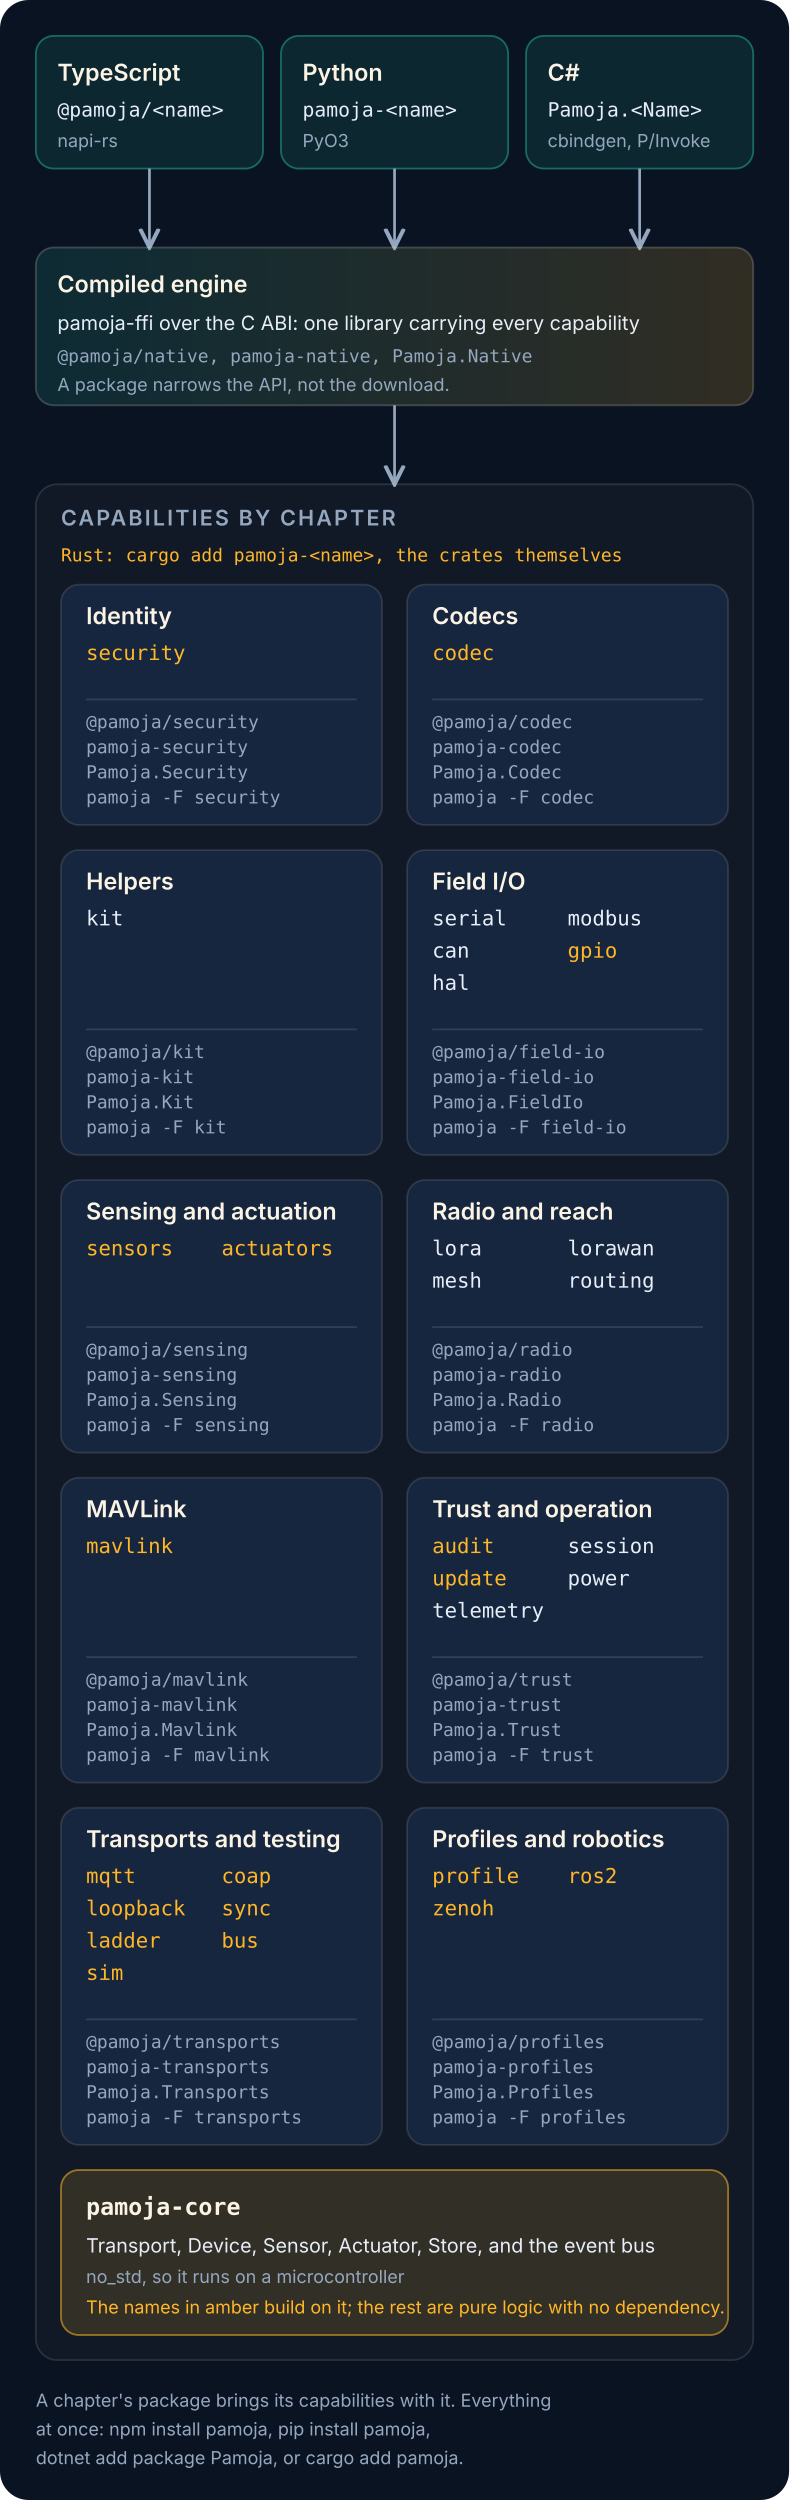
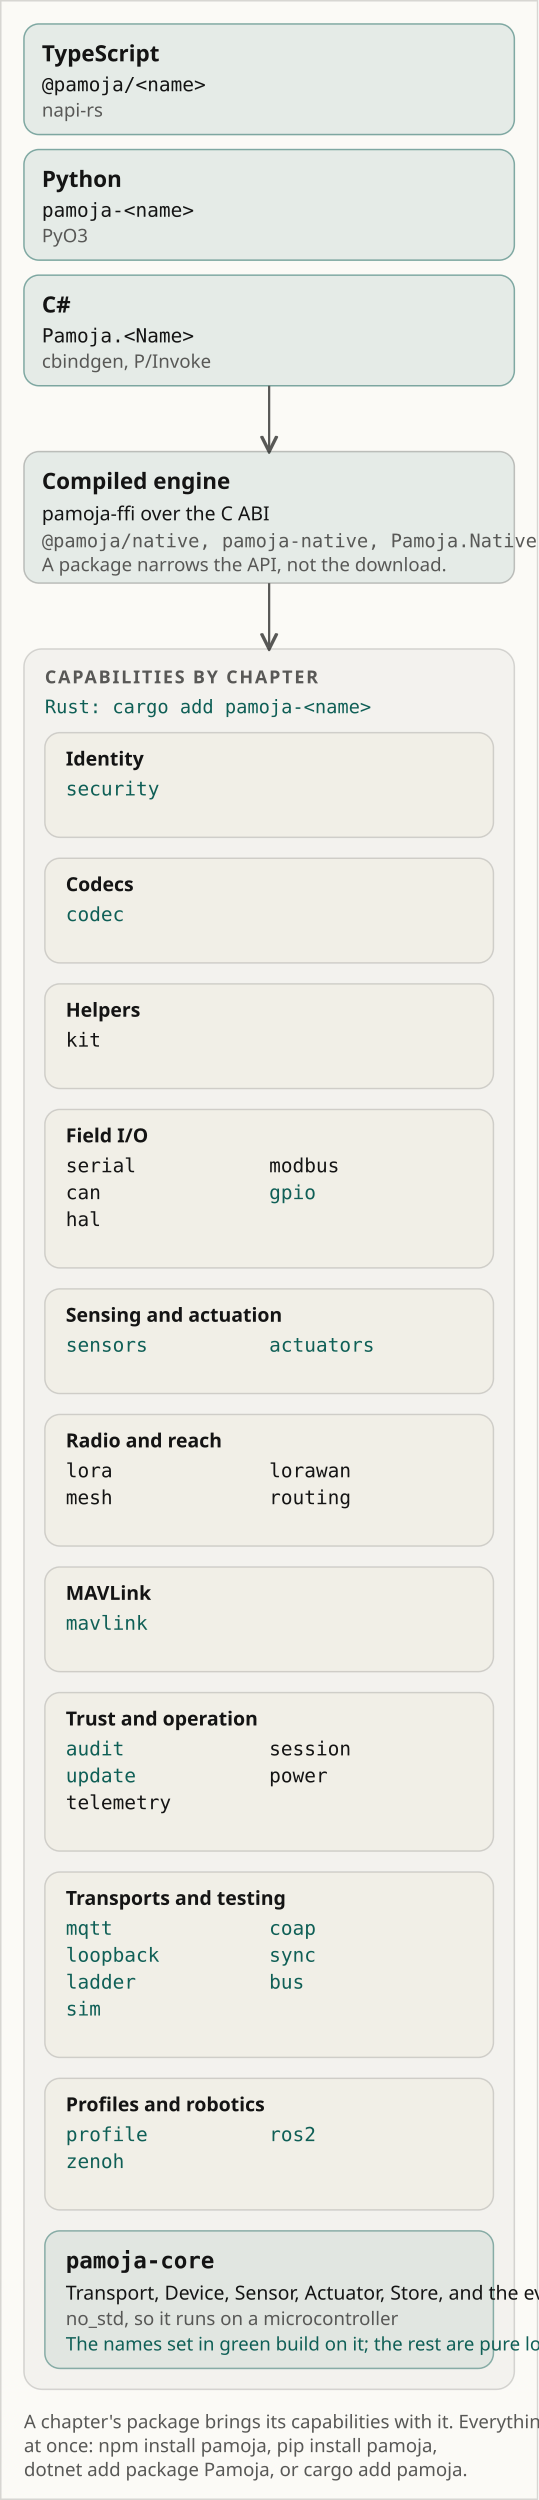
- <svg xmlns="http://www.w3.org/2000/svg" width="440" height="1394" viewBox="0 0 440 1394" role="img" aria-labelledby="title">
+ <svg xmlns="http://www.w3.org/2000/svg" width="360" height="1672" viewBox="0 0 360 1672" role="img" aria-labelledby="title">
  <defs>
-     <linearGradient id="bridge" x1="0" y1="0" x2="1" y2="0">
-       <stop offset="0" stop-color="#1fa995" stop-opacity="0.16" />
-       <stop offset="1" stop-color="#ffb627" stop-opacity="0.16" />
-     </linearGradient>
    <marker id="head" viewBox="0 0 8 8" refX="7" refY="4" markerWidth="8" markerHeight="8" orient="auto">
-       <path d="M0,0.5 L7,4 L0,7.5" fill="none" stroke="#95a7be" stroke-width="1.5" />
+       <path d="M0,0.5 L7,4 L0,7.5" fill="none" stroke="#585856" stroke-width="1.5" />
    </marker>
  </defs>
-   <rect width="440" height="1394" rx="16" fill="#0a1322" />
-   <rect x="20" y="20" width="126.667" height="74" rx="10" fill="rgba(31, 169, 149, 0.14)" stroke="rgba(31, 169, 149, 0.55)" />
-   <text x="32" y="45" font-family="Inter, 'Segoe UI', system-ui, -apple-system, sans-serif" font-size="13" font-weight="600" fill="#fbf3e4">TypeScript</text>
-   <text x="32" y="65" font-family="'JetBrains Mono', Consolas, Menlo, monospace" font-size="11" font-weight="400" fill="#e7eef8">@pamoja/&lt;name&gt;</text>
-   <text x="32" y="82" font-family="Inter, 'Segoe UI', system-ui, -apple-system, sans-serif" font-size="10" font-weight="400" fill="#95a7be">napi-rs</text>
-   <line x1="83.333" y1="94" x2="83.333" y2="138" stroke="#95a7be" stroke-width="1.5" marker-end="url(#head)" />
-   <rect x="156.667" y="20" width="126.667" height="74" rx="10" fill="rgba(31, 169, 149, 0.14)" stroke="rgba(31, 169, 149, 0.55)" />
-   <text x="168.667" y="45" font-family="Inter, 'Segoe UI', system-ui, -apple-system, sans-serif" font-size="13" font-weight="600" fill="#fbf3e4">Python</text>
-   <text x="168.667" y="65" font-family="'JetBrains Mono', Consolas, Menlo, monospace" font-size="11" font-weight="400" fill="#e7eef8">pamoja-&lt;name&gt;</text>
-   <text x="168.667" y="82" font-family="Inter, 'Segoe UI', system-ui, -apple-system, sans-serif" font-size="10" font-weight="400" fill="#95a7be">PyO3</text>
-   <line x1="220" y1="94" x2="220" y2="138" stroke="#95a7be" stroke-width="1.5" marker-end="url(#head)" />
-   <rect x="293.333" y="20" width="126.667" height="74" rx="10" fill="rgba(31, 169, 149, 0.14)" stroke="rgba(31, 169, 149, 0.55)" />
-   <text x="305.333" y="45" font-family="Inter, 'Segoe UI', system-ui, -apple-system, sans-serif" font-size="13" font-weight="600" fill="#fbf3e4">C#</text>
-   <text x="305.333" y="65" font-family="'JetBrains Mono', Consolas, Menlo, monospace" font-size="11" font-weight="400" fill="#e7eef8">Pamoja.&lt;Name&gt;</text>
-   <text x="305.333" y="82" font-family="Inter, 'Segoe UI', system-ui, -apple-system, sans-serif" font-size="10" font-weight="400" fill="#95a7be">cbindgen, P/Invoke</text>
-   <line x1="356.667" y1="94" x2="356.667" y2="138" stroke="#95a7be" stroke-width="1.5" marker-end="url(#head)" />
-   <rect x="20" y="138" width="400" height="88" rx="10" fill="url(#bridge)" stroke="rgba(251, 243, 228, 0.2)" />
-   <text x="32" y="163" font-family="Inter, 'Segoe UI', system-ui, -apple-system, sans-serif" font-size="13" font-weight="600" fill="#fbf3e4">Compiled engine</text>
-   <text x="32" y="184" font-family="Inter, 'Segoe UI', system-ui, -apple-system, sans-serif" font-size="11" font-weight="400" fill="#e7eef8">pamoja-ffi over the C ABI: one library carrying every capability</text>
-   <text x="32" y="202" font-family="'JetBrains Mono', Consolas, Menlo, monospace" font-size="10" font-weight="400" fill="#95a7be">@pamoja/native, pamoja-native, Pamoja.Native</text>
-   <text x="32" y="218" font-family="Inter, 'Segoe UI', system-ui, -apple-system, sans-serif" font-size="10" font-weight="400" fill="#95a7be">A package narrows the API, not the download.</text>
-   <line x1="220" y1="226" x2="220" y2="270" stroke="#95a7be" stroke-width="1.5" marker-end="url(#head)" />
-   <rect x="20" y="270" width="400" height="1046" rx="12" fill="rgba(251, 243, 228, 0.03)" stroke="rgba(251, 243, 228, 0.12)" />
-   <text x="34" y="293" font-family="Inter, 'Segoe UI', system-ui, -apple-system, sans-serif" font-size="12" font-weight="600" fill="#95a7be" letter-spacing="1.2">CAPABILITIES BY CHAPTER</text>
-   <text x="34" y="313" font-family="'JetBrains Mono', Consolas, Menlo, monospace" font-size="10" font-weight="500" fill="#ffb627">Rust: cargo add pamoja-&lt;name&gt;, the crates themselves</text>
-   <rect x="34" y="326" width="179" height="134" rx="10" fill="#16263f" stroke="rgba(251, 243, 228, 0.12)" />
-   <text x="48" y="348" font-family="Inter, 'Segoe UI', system-ui, -apple-system, sans-serif" font-size="13" font-weight="600" fill="#fbf3e4">Identity</text>
-   <text x="48" y="368" font-family="'JetBrains Mono', Consolas, Menlo, monospace" font-size="11.5" font-weight="500" fill="#ffb627">security</text>
-   <line x1="48" y1="390" x2="199" y2="390" stroke="rgba(251, 243, 228, 0.12)" />
-   <text x="48" y="406" font-family="'JetBrains Mono', Consolas, Menlo, monospace" font-size="10" font-weight="400" fill="#95a7be">@pamoja/security</text>
-   <text x="48" y="420" font-family="'JetBrains Mono', Consolas, Menlo, monospace" font-size="10" font-weight="400" fill="#95a7be">pamoja-security</text>
-   <text x="48" y="434" font-family="'JetBrains Mono', Consolas, Menlo, monospace" font-size="10" font-weight="400" fill="#95a7be">Pamoja.Security</text>
-   <text x="48" y="448" font-family="'JetBrains Mono', Consolas, Menlo, monospace" font-size="10" font-weight="400" fill="#95a7be">pamoja -F security</text>
-   <rect x="227" y="326" width="179" height="134" rx="10" fill="#16263f" stroke="rgba(251, 243, 228, 0.12)" />
-   <text x="241" y="348" font-family="Inter, 'Segoe UI', system-ui, -apple-system, sans-serif" font-size="13" font-weight="600" fill="#fbf3e4">Codecs</text>
-   <text x="241" y="368" font-family="'JetBrains Mono', Consolas, Menlo, monospace" font-size="11.5" font-weight="500" fill="#ffb627">codec</text>
-   <line x1="241" y1="390" x2="392" y2="390" stroke="rgba(251, 243, 228, 0.12)" />
-   <text x="241" y="406" font-family="'JetBrains Mono', Consolas, Menlo, monospace" font-size="10" font-weight="400" fill="#95a7be">@pamoja/codec</text>
-   <text x="241" y="420" font-family="'JetBrains Mono', Consolas, Menlo, monospace" font-size="10" font-weight="400" fill="#95a7be">pamoja-codec</text>
-   <text x="241" y="434" font-family="'JetBrains Mono', Consolas, Menlo, monospace" font-size="10" font-weight="400" fill="#95a7be">Pamoja.Codec</text>
-   <text x="241" y="448" font-family="'JetBrains Mono', Consolas, Menlo, monospace" font-size="10" font-weight="400" fill="#95a7be">pamoja -F codec</text>
-   <rect x="34" y="474" width="179" height="170" rx="10" fill="#16263f" stroke="rgba(251, 243, 228, 0.12)" />
-   <text x="48" y="496" font-family="Inter, 'Segoe UI', system-ui, -apple-system, sans-serif" font-size="13" font-weight="600" fill="#fbf3e4">Helpers</text>
-   <text x="48" y="516" font-family="'JetBrains Mono', Consolas, Menlo, monospace" font-size="11.5" font-weight="500" fill="#e7eef8">kit</text>
-   <line x1="48" y1="574" x2="199" y2="574" stroke="rgba(251, 243, 228, 0.12)" />
-   <text x="48" y="590" font-family="'JetBrains Mono', Consolas, Menlo, monospace" font-size="10" font-weight="400" fill="#95a7be">@pamoja/kit</text>
-   <text x="48" y="604" font-family="'JetBrains Mono', Consolas, Menlo, monospace" font-size="10" font-weight="400" fill="#95a7be">pamoja-kit</text>
-   <text x="48" y="618" font-family="'JetBrains Mono', Consolas, Menlo, monospace" font-size="10" font-weight="400" fill="#95a7be">Pamoja.Kit</text>
-   <text x="48" y="632" font-family="'JetBrains Mono', Consolas, Menlo, monospace" font-size="10" font-weight="400" fill="#95a7be">pamoja -F kit</text>
-   <rect x="227" y="474" width="179" height="170" rx="10" fill="#16263f" stroke="rgba(251, 243, 228, 0.12)" />
-   <text x="241" y="496" font-family="Inter, 'Segoe UI', system-ui, -apple-system, sans-serif" font-size="13" font-weight="600" fill="#fbf3e4">Field I/O</text>
-   <text x="241" y="516" font-family="'JetBrains Mono', Consolas, Menlo, monospace" font-size="11.5" font-weight="500" fill="#e7eef8">serial</text>
-   <text x="316.5" y="516" font-family="'JetBrains Mono', Consolas, Menlo, monospace" font-size="11.5" font-weight="500" fill="#e7eef8">modbus</text>
-   <text x="241" y="534" font-family="'JetBrains Mono', Consolas, Menlo, monospace" font-size="11.5" font-weight="500" fill="#e7eef8">can</text>
-   <text x="316.5" y="534" font-family="'JetBrains Mono', Consolas, Menlo, monospace" font-size="11.5" font-weight="500" fill="#ffb627">gpio</text>
-   <text x="241" y="552" font-family="'JetBrains Mono', Consolas, Menlo, monospace" font-size="11.5" font-weight="500" fill="#e7eef8">hal</text>
-   <line x1="241" y1="574" x2="392" y2="574" stroke="rgba(251, 243, 228, 0.12)" />
-   <text x="241" y="590" font-family="'JetBrains Mono', Consolas, Menlo, monospace" font-size="10" font-weight="400" fill="#95a7be">@pamoja/field-io</text>
-   <text x="241" y="604" font-family="'JetBrains Mono', Consolas, Menlo, monospace" font-size="10" font-weight="400" fill="#95a7be">pamoja-field-io</text>
-   <text x="241" y="618" font-family="'JetBrains Mono', Consolas, Menlo, monospace" font-size="10" font-weight="400" fill="#95a7be">Pamoja.FieldIo</text>
-   <text x="241" y="632" font-family="'JetBrains Mono', Consolas, Menlo, monospace" font-size="10" font-weight="400" fill="#95a7be">pamoja -F field-io</text>
-   <rect x="34" y="658" width="179" height="152" rx="10" fill="#16263f" stroke="rgba(251, 243, 228, 0.12)" />
-   <text x="48" y="680" font-family="Inter, 'Segoe UI', system-ui, -apple-system, sans-serif" font-size="13" font-weight="600" fill="#fbf3e4">Sensing and actuation</text>
-   <text x="48" y="700" font-family="'JetBrains Mono', Consolas, Menlo, monospace" font-size="11.5" font-weight="500" fill="#ffb627">sensors</text>
-   <text x="123.5" y="700" font-family="'JetBrains Mono', Consolas, Menlo, monospace" font-size="11.5" font-weight="500" fill="#ffb627">actuators</text>
-   <line x1="48" y1="740" x2="199" y2="740" stroke="rgba(251, 243, 228, 0.12)" />
-   <text x="48" y="756" font-family="'JetBrains Mono', Consolas, Menlo, monospace" font-size="10" font-weight="400" fill="#95a7be">@pamoja/sensing</text>
-   <text x="48" y="770" font-family="'JetBrains Mono', Consolas, Menlo, monospace" font-size="10" font-weight="400" fill="#95a7be">pamoja-sensing</text>
-   <text x="48" y="784" font-family="'JetBrains Mono', Consolas, Menlo, monospace" font-size="10" font-weight="400" fill="#95a7be">Pamoja.Sensing</text>
-   <text x="48" y="798" font-family="'JetBrains Mono', Consolas, Menlo, monospace" font-size="10" font-weight="400" fill="#95a7be">pamoja -F sensing</text>
-   <rect x="227" y="658" width="179" height="152" rx="10" fill="#16263f" stroke="rgba(251, 243, 228, 0.12)" />
-   <text x="241" y="680" font-family="Inter, 'Segoe UI', system-ui, -apple-system, sans-serif" font-size="13" font-weight="600" fill="#fbf3e4">Radio and reach</text>
-   <text x="241" y="700" font-family="'JetBrains Mono', Consolas, Menlo, monospace" font-size="11.5" font-weight="500" fill="#e7eef8">lora</text>
-   <text x="316.5" y="700" font-family="'JetBrains Mono', Consolas, Menlo, monospace" font-size="11.5" font-weight="500" fill="#e7eef8">lorawan</text>
-   <text x="241" y="718" font-family="'JetBrains Mono', Consolas, Menlo, monospace" font-size="11.5" font-weight="500" fill="#e7eef8">mesh</text>
-   <text x="316.5" y="718" font-family="'JetBrains Mono', Consolas, Menlo, monospace" font-size="11.5" font-weight="500" fill="#e7eef8">routing</text>
-   <line x1="241" y1="740" x2="392" y2="740" stroke="rgba(251, 243, 228, 0.12)" />
-   <text x="241" y="756" font-family="'JetBrains Mono', Consolas, Menlo, monospace" font-size="10" font-weight="400" fill="#95a7be">@pamoja/radio</text>
-   <text x="241" y="770" font-family="'JetBrains Mono', Consolas, Menlo, monospace" font-size="10" font-weight="400" fill="#95a7be">pamoja-radio</text>
-   <text x="241" y="784" font-family="'JetBrains Mono', Consolas, Menlo, monospace" font-size="10" font-weight="400" fill="#95a7be">Pamoja.Radio</text>
-   <text x="241" y="798" font-family="'JetBrains Mono', Consolas, Menlo, monospace" font-size="10" font-weight="400" fill="#95a7be">pamoja -F radio</text>
-   <rect x="34" y="824" width="179" height="170" rx="10" fill="#16263f" stroke="rgba(251, 243, 228, 0.12)" />
-   <text x="48" y="846" font-family="Inter, 'Segoe UI', system-ui, -apple-system, sans-serif" font-size="13" font-weight="600" fill="#fbf3e4">MAVLink</text>
-   <text x="48" y="866" font-family="'JetBrains Mono', Consolas, Menlo, monospace" font-size="11.5" font-weight="500" fill="#ffb627">mavlink</text>
-   <line x1="48" y1="924" x2="199" y2="924" stroke="rgba(251, 243, 228, 0.12)" />
-   <text x="48" y="940" font-family="'JetBrains Mono', Consolas, Menlo, monospace" font-size="10" font-weight="400" fill="#95a7be">@pamoja/mavlink</text>
-   <text x="48" y="954" font-family="'JetBrains Mono', Consolas, Menlo, monospace" font-size="10" font-weight="400" fill="#95a7be">pamoja-mavlink</text>
-   <text x="48" y="968" font-family="'JetBrains Mono', Consolas, Menlo, monospace" font-size="10" font-weight="400" fill="#95a7be">Pamoja.Mavlink</text>
-   <text x="48" y="982" font-family="'JetBrains Mono', Consolas, Menlo, monospace" font-size="10" font-weight="400" fill="#95a7be">pamoja -F mavlink</text>
-   <rect x="227" y="824" width="179" height="170" rx="10" fill="#16263f" stroke="rgba(251, 243, 228, 0.12)" />
-   <text x="241" y="846" font-family="Inter, 'Segoe UI', system-ui, -apple-system, sans-serif" font-size="13" font-weight="600" fill="#fbf3e4">Trust and operation</text>
-   <text x="241" y="866" font-family="'JetBrains Mono', Consolas, Menlo, monospace" font-size="11.5" font-weight="500" fill="#ffb627">audit</text>
-   <text x="316.5" y="866" font-family="'JetBrains Mono', Consolas, Menlo, monospace" font-size="11.5" font-weight="500" fill="#e7eef8">session</text>
-   <text x="241" y="884" font-family="'JetBrains Mono', Consolas, Menlo, monospace" font-size="11.5" font-weight="500" fill="#ffb627">update</text>
-   <text x="316.5" y="884" font-family="'JetBrains Mono', Consolas, Menlo, monospace" font-size="11.5" font-weight="500" fill="#e7eef8">power</text>
-   <text x="241" y="902" font-family="'JetBrains Mono', Consolas, Menlo, monospace" font-size="11.5" font-weight="500" fill="#e7eef8">telemetry</text>
-   <line x1="241" y1="924" x2="392" y2="924" stroke="rgba(251, 243, 228, 0.12)" />
-   <text x="241" y="940" font-family="'JetBrains Mono', Consolas, Menlo, monospace" font-size="10" font-weight="400" fill="#95a7be">@pamoja/trust</text>
-   <text x="241" y="954" font-family="'JetBrains Mono', Consolas, Menlo, monospace" font-size="10" font-weight="400" fill="#95a7be">pamoja-trust</text>
-   <text x="241" y="968" font-family="'JetBrains Mono', Consolas, Menlo, monospace" font-size="10" font-weight="400" fill="#95a7be">Pamoja.Trust</text>
-   <text x="241" y="982" font-family="'JetBrains Mono', Consolas, Menlo, monospace" font-size="10" font-weight="400" fill="#95a7be">pamoja -F trust</text>
-   <rect x="34" y="1008" width="179" height="188" rx="10" fill="#16263f" stroke="rgba(251, 243, 228, 0.12)" />
-   <text x="48" y="1030" font-family="Inter, 'Segoe UI', system-ui, -apple-system, sans-serif" font-size="13" font-weight="600" fill="#fbf3e4">Transports and testing</text>
-   <text x="48" y="1050" font-family="'JetBrains Mono', Consolas, Menlo, monospace" font-size="11.5" font-weight="500" fill="#ffb627">mqtt</text>
-   <text x="123.5" y="1050" font-family="'JetBrains Mono', Consolas, Menlo, monospace" font-size="11.5" font-weight="500" fill="#ffb627">coap</text>
-   <text x="48" y="1068" font-family="'JetBrains Mono', Consolas, Menlo, monospace" font-size="11.5" font-weight="500" fill="#ffb627">loopback</text>
-   <text x="123.5" y="1068" font-family="'JetBrains Mono', Consolas, Menlo, monospace" font-size="11.5" font-weight="500" fill="#ffb627">sync</text>
-   <text x="48" y="1086" font-family="'JetBrains Mono', Consolas, Menlo, monospace" font-size="11.5" font-weight="500" fill="#ffb627">ladder</text>
-   <text x="123.5" y="1086" font-family="'JetBrains Mono', Consolas, Menlo, monospace" font-size="11.5" font-weight="500" fill="#ffb627">bus</text>
-   <text x="48" y="1104" font-family="'JetBrains Mono', Consolas, Menlo, monospace" font-size="11.5" font-weight="500" fill="#ffb627">sim</text>
-   <line x1="48" y1="1126" x2="199" y2="1126" stroke="rgba(251, 243, 228, 0.12)" />
-   <text x="48" y="1142" font-family="'JetBrains Mono', Consolas, Menlo, monospace" font-size="10" font-weight="400" fill="#95a7be">@pamoja/transports</text>
-   <text x="48" y="1156" font-family="'JetBrains Mono', Consolas, Menlo, monospace" font-size="10" font-weight="400" fill="#95a7be">pamoja-transports</text>
-   <text x="48" y="1170" font-family="'JetBrains Mono', Consolas, Menlo, monospace" font-size="10" font-weight="400" fill="#95a7be">Pamoja.Transports</text>
-   <text x="48" y="1184" font-family="'JetBrains Mono', Consolas, Menlo, monospace" font-size="10" font-weight="400" fill="#95a7be">pamoja -F transports</text>
-   <rect x="227" y="1008" width="179" height="188" rx="10" fill="#16263f" stroke="rgba(251, 243, 228, 0.12)" />
-   <text x="241" y="1030" font-family="Inter, 'Segoe UI', system-ui, -apple-system, sans-serif" font-size="13" font-weight="600" fill="#fbf3e4">Profiles and robotics</text>
-   <text x="241" y="1050" font-family="'JetBrains Mono', Consolas, Menlo, monospace" font-size="11.5" font-weight="500" fill="#ffb627">profile</text>
-   <text x="316.5" y="1050" font-family="'JetBrains Mono', Consolas, Menlo, monospace" font-size="11.5" font-weight="500" fill="#ffb627">ros2</text>
-   <text x="241" y="1068" font-family="'JetBrains Mono', Consolas, Menlo, monospace" font-size="11.5" font-weight="500" fill="#ffb627">zenoh</text>
-   <line x1="241" y1="1126" x2="392" y2="1126" stroke="rgba(251, 243, 228, 0.12)" />
-   <text x="241" y="1142" font-family="'JetBrains Mono', Consolas, Menlo, monospace" font-size="10" font-weight="400" fill="#95a7be">@pamoja/profiles</text>
-   <text x="241" y="1156" font-family="'JetBrains Mono', Consolas, Menlo, monospace" font-size="10" font-weight="400" fill="#95a7be">pamoja-profiles</text>
-   <text x="241" y="1170" font-family="'JetBrains Mono', Consolas, Menlo, monospace" font-size="10" font-weight="400" fill="#95a7be">Pamoja.Profiles</text>
-   <text x="241" y="1184" font-family="'JetBrains Mono', Consolas, Menlo, monospace" font-size="10" font-weight="400" fill="#95a7be">pamoja -F profiles</text>
-   <rect x="34" y="1210" width="372" height="92" rx="10" fill="rgba(255, 182, 39, 0.14)" stroke="rgba(255, 182, 39, 0.55)" />
-   <text x="48" y="1235" font-family="'JetBrains Mono', Consolas, Menlo, monospace" font-size="13" font-weight="600" fill="#fbf3e4">pamoja-core</text>
-   <text x="48" y="1256" font-family="Inter, 'Segoe UI', system-ui, -apple-system, sans-serif" font-size="11" font-weight="400" fill="#e7eef8">Transport, Device, Sensor, Actuator, Store, and the event bus</text>
-   <text x="48" y="1273" font-family="Inter, 'Segoe UI', system-ui, -apple-system, sans-serif" font-size="10" font-weight="400" fill="#95a7be">no_std, so it runs on a microcontroller</text>
-   <text x="48" y="1290" font-family="Inter, 'Segoe UI', system-ui, -apple-system, sans-serif" font-size="10" font-weight="400" fill="#ffb627">The names in amber build on it; the rest are pure logic with no dependency.</text>
-   <text x="20" y="1342" font-family="Inter, 'Segoe UI', system-ui, -apple-system, sans-serif" font-size="10" font-weight="400" fill="#95a7be">A chapter's package brings its capabilities with it. Everything</text>
-   <text x="20" y="1358" font-family="Inter, 'Segoe UI', system-ui, -apple-system, sans-serif" font-size="10" font-weight="400" fill="#95a7be">at once: npm install pamoja, pip install pamoja,</text>
-   <text x="20" y="1374" font-family="Inter, 'Segoe UI', system-ui, -apple-system, sans-serif" font-size="10" font-weight="400" fill="#95a7be">dotnet add package Pamoja, or cargo add pamoja.</text>
+   <rect width="360" height="1672" fill="#fbfaf6" />
+   <rect x="0.5" y="0.5" width="359" height="1671" fill="none" stroke="rgba(20, 20, 20, 0.16)" stroke-width="1" />
+   <rect x="16" y="16" width="328" height="74" rx="10" fill="rgba(15, 95, 86, 0.09)" stroke="rgba(15, 95, 86, 0.5)" />
+   <text x="28" y="41" font-family="Archivo, 'Segoe UI', system-ui, -apple-system, sans-serif" font-size="15" font-weight="600" fill="#141414">TypeScript</text>
+   <text x="28" y="61" font-family="'JetBrains Mono', Consolas, Menlo, monospace" font-size="13" font-weight="400" fill="#141414">@pamoja/&lt;name&gt;</text>
+   <text x="28" y="78" font-family="Archivo, 'Segoe UI', system-ui, -apple-system, sans-serif" font-size="12.5" font-weight="400" fill="#585856">napi-rs</text>
+   <rect x="16" y="100" width="328" height="74" rx="10" fill="rgba(15, 95, 86, 0.09)" stroke="rgba(15, 95, 86, 0.5)" />
+   <text x="28" y="125" font-family="Archivo, 'Segoe UI', system-ui, -apple-system, sans-serif" font-size="15" font-weight="600" fill="#141414">Python</text>
+   <text x="28" y="145" font-family="'JetBrains Mono', Consolas, Menlo, monospace" font-size="13" font-weight="400" fill="#141414">pamoja-&lt;name&gt;</text>
+   <text x="28" y="162" font-family="Archivo, 'Segoe UI', system-ui, -apple-system, sans-serif" font-size="12.5" font-weight="400" fill="#585856">PyO3</text>
+   <rect x="16" y="184" width="328" height="74" rx="10" fill="rgba(15, 95, 86, 0.09)" stroke="rgba(15, 95, 86, 0.5)" />
+   <text x="28" y="209" font-family="Archivo, 'Segoe UI', system-ui, -apple-system, sans-serif" font-size="15" font-weight="600" fill="#141414">C#</text>
+   <text x="28" y="229" font-family="'JetBrains Mono', Consolas, Menlo, monospace" font-size="13" font-weight="400" fill="#141414">Pamoja.&lt;Name&gt;</text>
+   <text x="28" y="246" font-family="Archivo, 'Segoe UI', system-ui, -apple-system, sans-serif" font-size="12.5" font-weight="400" fill="#585856">cbindgen, P/Invoke</text>
+   <line x1="180" y1="258" x2="180" y2="302" stroke="#585856" stroke-width="1.5" marker-end="url(#head)" />
+   <rect x="16" y="302" width="328" height="88" rx="10" fill="rgba(15, 95, 86, 0.09)" stroke="rgba(20, 20, 20, 0.24)" />
+   <text x="28" y="327" font-family="Archivo, 'Segoe UI', system-ui, -apple-system, sans-serif" font-size="15" font-weight="600" fill="#141414">Compiled engine</text>
+   <text x="28" y="348" font-family="Archivo, 'Segoe UI', system-ui, -apple-system, sans-serif" font-size="13" font-weight="400" fill="#141414">pamoja-ffi over the C ABI</text>
+   <text x="28" y="366" font-family="'JetBrains Mono', Consolas, Menlo, monospace" font-size="12.5" font-weight="400" fill="#585856">@pamoja/native, pamoja-native, Pamoja.Native</text>
+   <text x="28" y="382" font-family="Archivo, 'Segoe UI', system-ui, -apple-system, sans-serif" font-size="12.5" font-weight="400" fill="#585856">A package narrows the API, not the download.</text>
+   <line x1="180" y1="390" x2="180" y2="434" stroke="#585856" stroke-width="1.5" marker-end="url(#head)" />
+   <rect x="16" y="434" width="328" height="1164" rx="12" fill="rgba(20, 20, 20, 0.035)" stroke="rgba(20, 20, 20, 0.16)" />
+   <text x="30" y="457" font-family="Archivo, 'Segoe UI', system-ui, -apple-system, sans-serif" font-size="12" font-weight="600" fill="#585856" letter-spacing="1.2">CAPABILITIES BY CHAPTER</text>
+   <text x="30" y="477" font-family="'JetBrains Mono', Consolas, Menlo, monospace" font-size="12.5" font-weight="500" fill="#0f5f56">Rust: cargo add pamoja-&lt;name&gt;</text>
+   <rect x="30" y="490" width="300" height="70" rx="10" fill="#f1efe7" stroke="rgba(20, 20, 20, 0.16)" />
+   <text x="44" y="512" font-family="Archivo, 'Segoe UI', system-ui, -apple-system, sans-serif" font-size="13" font-weight="600" fill="#141414">Identity</text>
+   <text x="44" y="532" font-family="'JetBrains Mono', Consolas, Menlo, monospace" font-size="13" font-weight="500" fill="#0f5f56">security</text>
+   <rect x="30" y="574" width="300" height="70" rx="10" fill="#f1efe7" stroke="rgba(20, 20, 20, 0.16)" />
+   <text x="44" y="596" font-family="Archivo, 'Segoe UI', system-ui, -apple-system, sans-serif" font-size="13" font-weight="600" fill="#141414">Codecs</text>
+   <text x="44" y="616" font-family="'JetBrains Mono', Consolas, Menlo, monospace" font-size="13" font-weight="500" fill="#0f5f56">codec</text>
+   <rect x="30" y="658" width="300" height="70" rx="10" fill="#f1efe7" stroke="rgba(20, 20, 20, 0.16)" />
+   <text x="44" y="680" font-family="Archivo, 'Segoe UI', system-ui, -apple-system, sans-serif" font-size="13" font-weight="600" fill="#141414">Helpers</text>
+   <text x="44" y="700" font-family="'JetBrains Mono', Consolas, Menlo, monospace" font-size="13" font-weight="500" fill="#141414">kit</text>
+   <rect x="30" y="742" width="300" height="106" rx="10" fill="#f1efe7" stroke="rgba(20, 20, 20, 0.16)" />
+   <text x="44" y="764" font-family="Archivo, 'Segoe UI', system-ui, -apple-system, sans-serif" font-size="13" font-weight="600" fill="#141414">Field I/O</text>
+   <text x="44" y="784" font-family="'JetBrains Mono', Consolas, Menlo, monospace" font-size="13" font-weight="500" fill="#141414">serial</text>
+   <text x="180" y="784" font-family="'JetBrains Mono', Consolas, Menlo, monospace" font-size="13" font-weight="500" fill="#141414">modbus</text>
+   <text x="44" y="802" font-family="'JetBrains Mono', Consolas, Menlo, monospace" font-size="13" font-weight="500" fill="#141414">can</text>
+   <text x="180" y="802" font-family="'JetBrains Mono', Consolas, Menlo, monospace" font-size="13" font-weight="500" fill="#0f5f56">gpio</text>
+   <text x="44" y="820" font-family="'JetBrains Mono', Consolas, Menlo, monospace" font-size="13" font-weight="500" fill="#141414">hal</text>
+   <rect x="30" y="862" width="300" height="70" rx="10" fill="#f1efe7" stroke="rgba(20, 20, 20, 0.16)" />
+   <text x="44" y="884" font-family="Archivo, 'Segoe UI', system-ui, -apple-system, sans-serif" font-size="13" font-weight="600" fill="#141414">Sensing and actuation</text>
+   <text x="44" y="904" font-family="'JetBrains Mono', Consolas, Menlo, monospace" font-size="13" font-weight="500" fill="#0f5f56">sensors</text>
+   <text x="180" y="904" font-family="'JetBrains Mono', Consolas, Menlo, monospace" font-size="13" font-weight="500" fill="#0f5f56">actuators</text>
+   <rect x="30" y="946" width="300" height="88" rx="10" fill="#f1efe7" stroke="rgba(20, 20, 20, 0.16)" />
+   <text x="44" y="968" font-family="Archivo, 'Segoe UI', system-ui, -apple-system, sans-serif" font-size="13" font-weight="600" fill="#141414">Radio and reach</text>
+   <text x="44" y="988" font-family="'JetBrains Mono', Consolas, Menlo, monospace" font-size="13" font-weight="500" fill="#141414">lora</text>
+   <text x="180" y="988" font-family="'JetBrains Mono', Consolas, Menlo, monospace" font-size="13" font-weight="500" fill="#141414">lorawan</text>
+   <text x="44" y="1006" font-family="'JetBrains Mono', Consolas, Menlo, monospace" font-size="13" font-weight="500" fill="#141414">mesh</text>
+   <text x="180" y="1006" font-family="'JetBrains Mono', Consolas, Menlo, monospace" font-size="13" font-weight="500" fill="#141414">routing</text>
+   <rect x="30" y="1048" width="300" height="70" rx="10" fill="#f1efe7" stroke="rgba(20, 20, 20, 0.16)" />
+   <text x="44" y="1070" font-family="Archivo, 'Segoe UI', system-ui, -apple-system, sans-serif" font-size="13" font-weight="600" fill="#141414">MAVLink</text>
+   <text x="44" y="1090" font-family="'JetBrains Mono', Consolas, Menlo, monospace" font-size="13" font-weight="500" fill="#0f5f56">mavlink</text>
+   <rect x="30" y="1132" width="300" height="106" rx="10" fill="#f1efe7" stroke="rgba(20, 20, 20, 0.16)" />
+   <text x="44" y="1154" font-family="Archivo, 'Segoe UI', system-ui, -apple-system, sans-serif" font-size="13" font-weight="600" fill="#141414">Trust and operation</text>
+   <text x="44" y="1174" font-family="'JetBrains Mono', Consolas, Menlo, monospace" font-size="13" font-weight="500" fill="#0f5f56">audit</text>
+   <text x="180" y="1174" font-family="'JetBrains Mono', Consolas, Menlo, monospace" font-size="13" font-weight="500" fill="#141414">session</text>
+   <text x="44" y="1192" font-family="'JetBrains Mono', Consolas, Menlo, monospace" font-size="13" font-weight="500" fill="#0f5f56">update</text>
+   <text x="180" y="1192" font-family="'JetBrains Mono', Consolas, Menlo, monospace" font-size="13" font-weight="500" fill="#141414">power</text>
+   <text x="44" y="1210" font-family="'JetBrains Mono', Consolas, Menlo, monospace" font-size="13" font-weight="500" fill="#141414">telemetry</text>
+   <rect x="30" y="1252" width="300" height="124" rx="10" fill="#f1efe7" stroke="rgba(20, 20, 20, 0.16)" />
+   <text x="44" y="1274" font-family="Archivo, 'Segoe UI', system-ui, -apple-system, sans-serif" font-size="13" font-weight="600" fill="#141414">Transports and testing</text>
+   <text x="44" y="1294" font-family="'JetBrains Mono', Consolas, Menlo, monospace" font-size="13" font-weight="500" fill="#0f5f56">mqtt</text>
+   <text x="180" y="1294" font-family="'JetBrains Mono', Consolas, Menlo, monospace" font-size="13" font-weight="500" fill="#0f5f56">coap</text>
+   <text x="44" y="1312" font-family="'JetBrains Mono', Consolas, Menlo, monospace" font-size="13" font-weight="500" fill="#0f5f56">loopback</text>
+   <text x="180" y="1312" font-family="'JetBrains Mono', Consolas, Menlo, monospace" font-size="13" font-weight="500" fill="#0f5f56">sync</text>
+   <text x="44" y="1330" font-family="'JetBrains Mono', Consolas, Menlo, monospace" font-size="13" font-weight="500" fill="#0f5f56">ladder</text>
+   <text x="180" y="1330" font-family="'JetBrains Mono', Consolas, Menlo, monospace" font-size="13" font-weight="500" fill="#0f5f56">bus</text>
+   <text x="44" y="1348" font-family="'JetBrains Mono', Consolas, Menlo, monospace" font-size="13" font-weight="500" fill="#0f5f56">sim</text>
+   <rect x="30" y="1390" width="300" height="88" rx="10" fill="#f1efe7" stroke="rgba(20, 20, 20, 0.16)" />
+   <text x="44" y="1412" font-family="Archivo, 'Segoe UI', system-ui, -apple-system, sans-serif" font-size="13" font-weight="600" fill="#141414">Profiles and robotics</text>
+   <text x="44" y="1432" font-family="'JetBrains Mono', Consolas, Menlo, monospace" font-size="13" font-weight="500" fill="#0f5f56">profile</text>
+   <text x="180" y="1432" font-family="'JetBrains Mono', Consolas, Menlo, monospace" font-size="13" font-weight="500" fill="#0f5f56">ros2</text>
+   <text x="44" y="1450" font-family="'JetBrains Mono', Consolas, Menlo, monospace" font-size="13" font-weight="500" fill="#0f5f56">zenoh</text>
+   <rect x="30" y="1492" width="300" height="92" rx="10" fill="rgba(15, 95, 86, 0.08)" stroke="rgba(15, 95, 86, 0.45)" />
+   <text x="44" y="1517" font-family="'JetBrains Mono', Consolas, Menlo, monospace" font-size="15" font-weight="600" fill="#141414">pamoja-core</text>
+   <text x="44" y="1538" font-family="Archivo, 'Segoe UI', system-ui, -apple-system, sans-serif" font-size="13" font-weight="400" fill="#141414">Transport, Device, Sensor, Actuator, Store, and the event bus</text>
+   <text x="44" y="1555" font-family="Archivo, 'Segoe UI', system-ui, -apple-system, sans-serif" font-size="12.5" font-weight="400" fill="#585856">no_std, so it runs on a microcontroller</text>
+   <text x="44" y="1572" font-family="Archivo, 'Segoe UI', system-ui, -apple-system, sans-serif" font-size="12.5" font-weight="400" fill="#0f5f56">The names set in green build on it; the rest are pure logic with no dependency.</text>
+   <text x="16" y="1624" font-family="Archivo, 'Segoe UI', system-ui, -apple-system, sans-serif" font-size="12.5" font-weight="400" fill="#585856">A chapter's package brings its capabilities with it. Everything</text>
+   <text x="16" y="1640" font-family="Archivo, 'Segoe UI', system-ui, -apple-system, sans-serif" font-size="12.5" font-weight="400" fill="#585856">at once: npm install pamoja, pip install pamoja,</text>
+   <text x="16" y="1656" font-family="Archivo, 'Segoe UI', system-ui, -apple-system, sans-serif" font-size="12.5" font-weight="400" fill="#585856">dotnet add package Pamoja, or cargo add pamoja.</text>
</svg>
